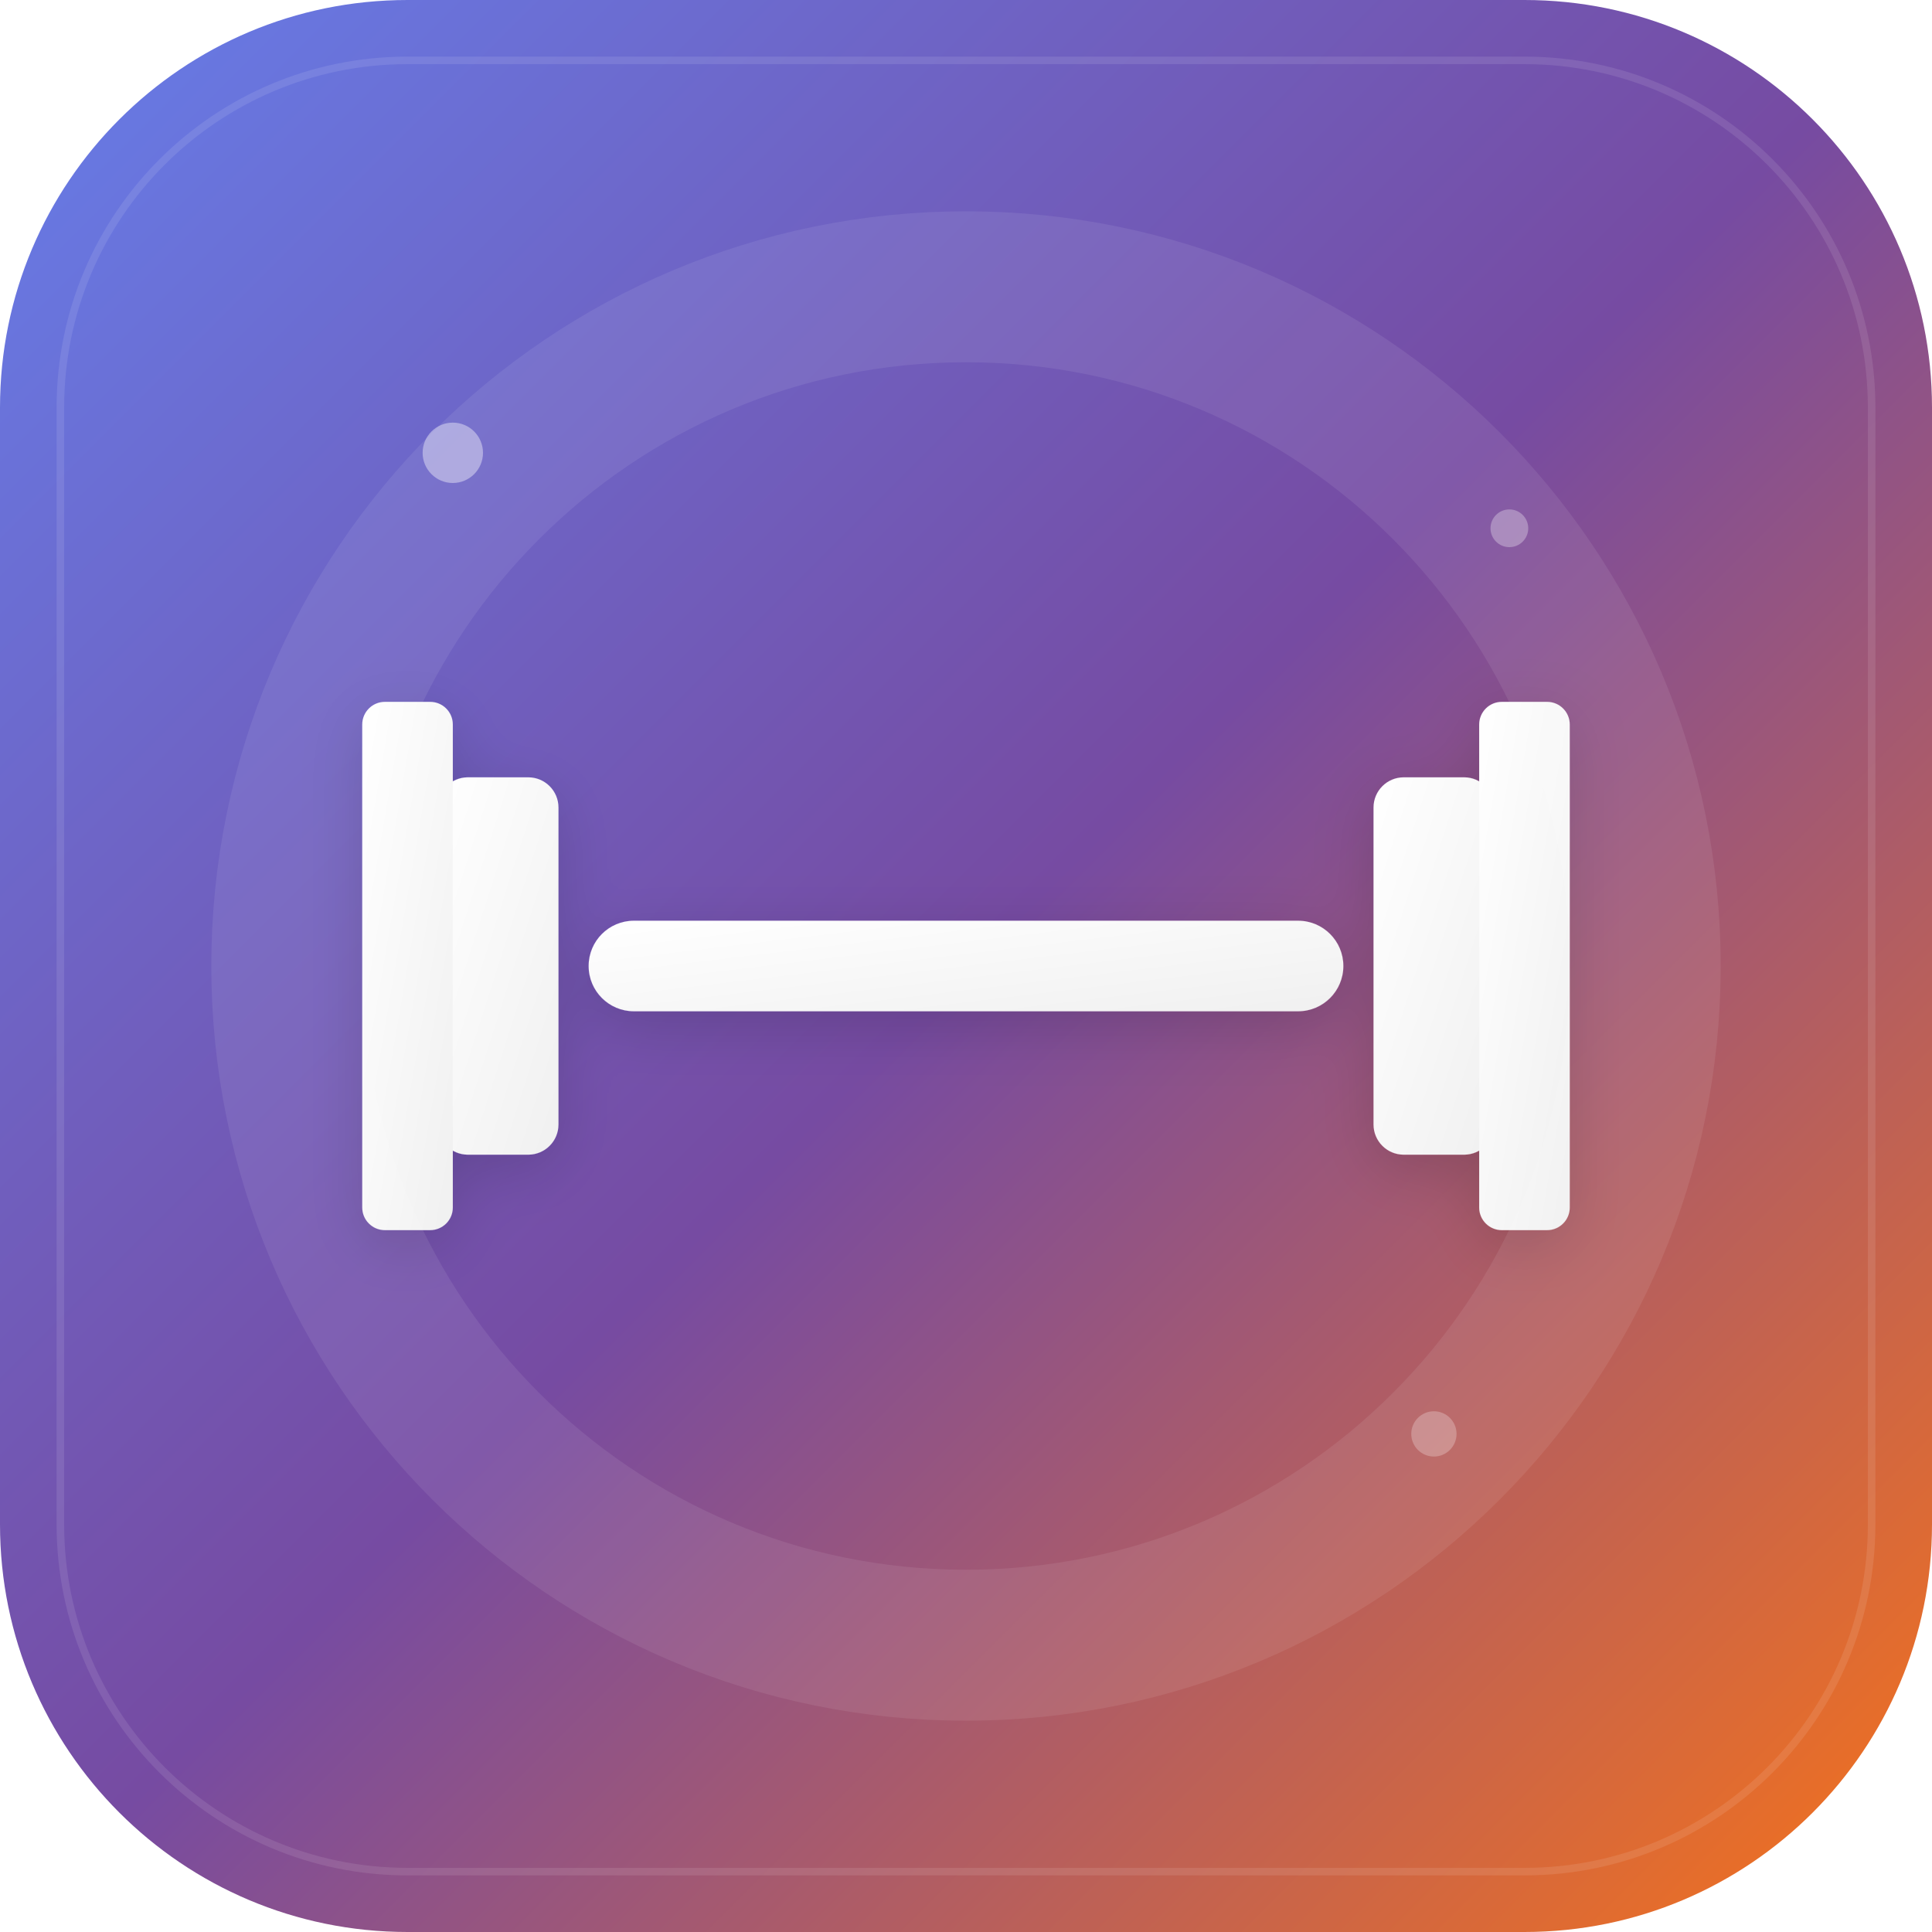
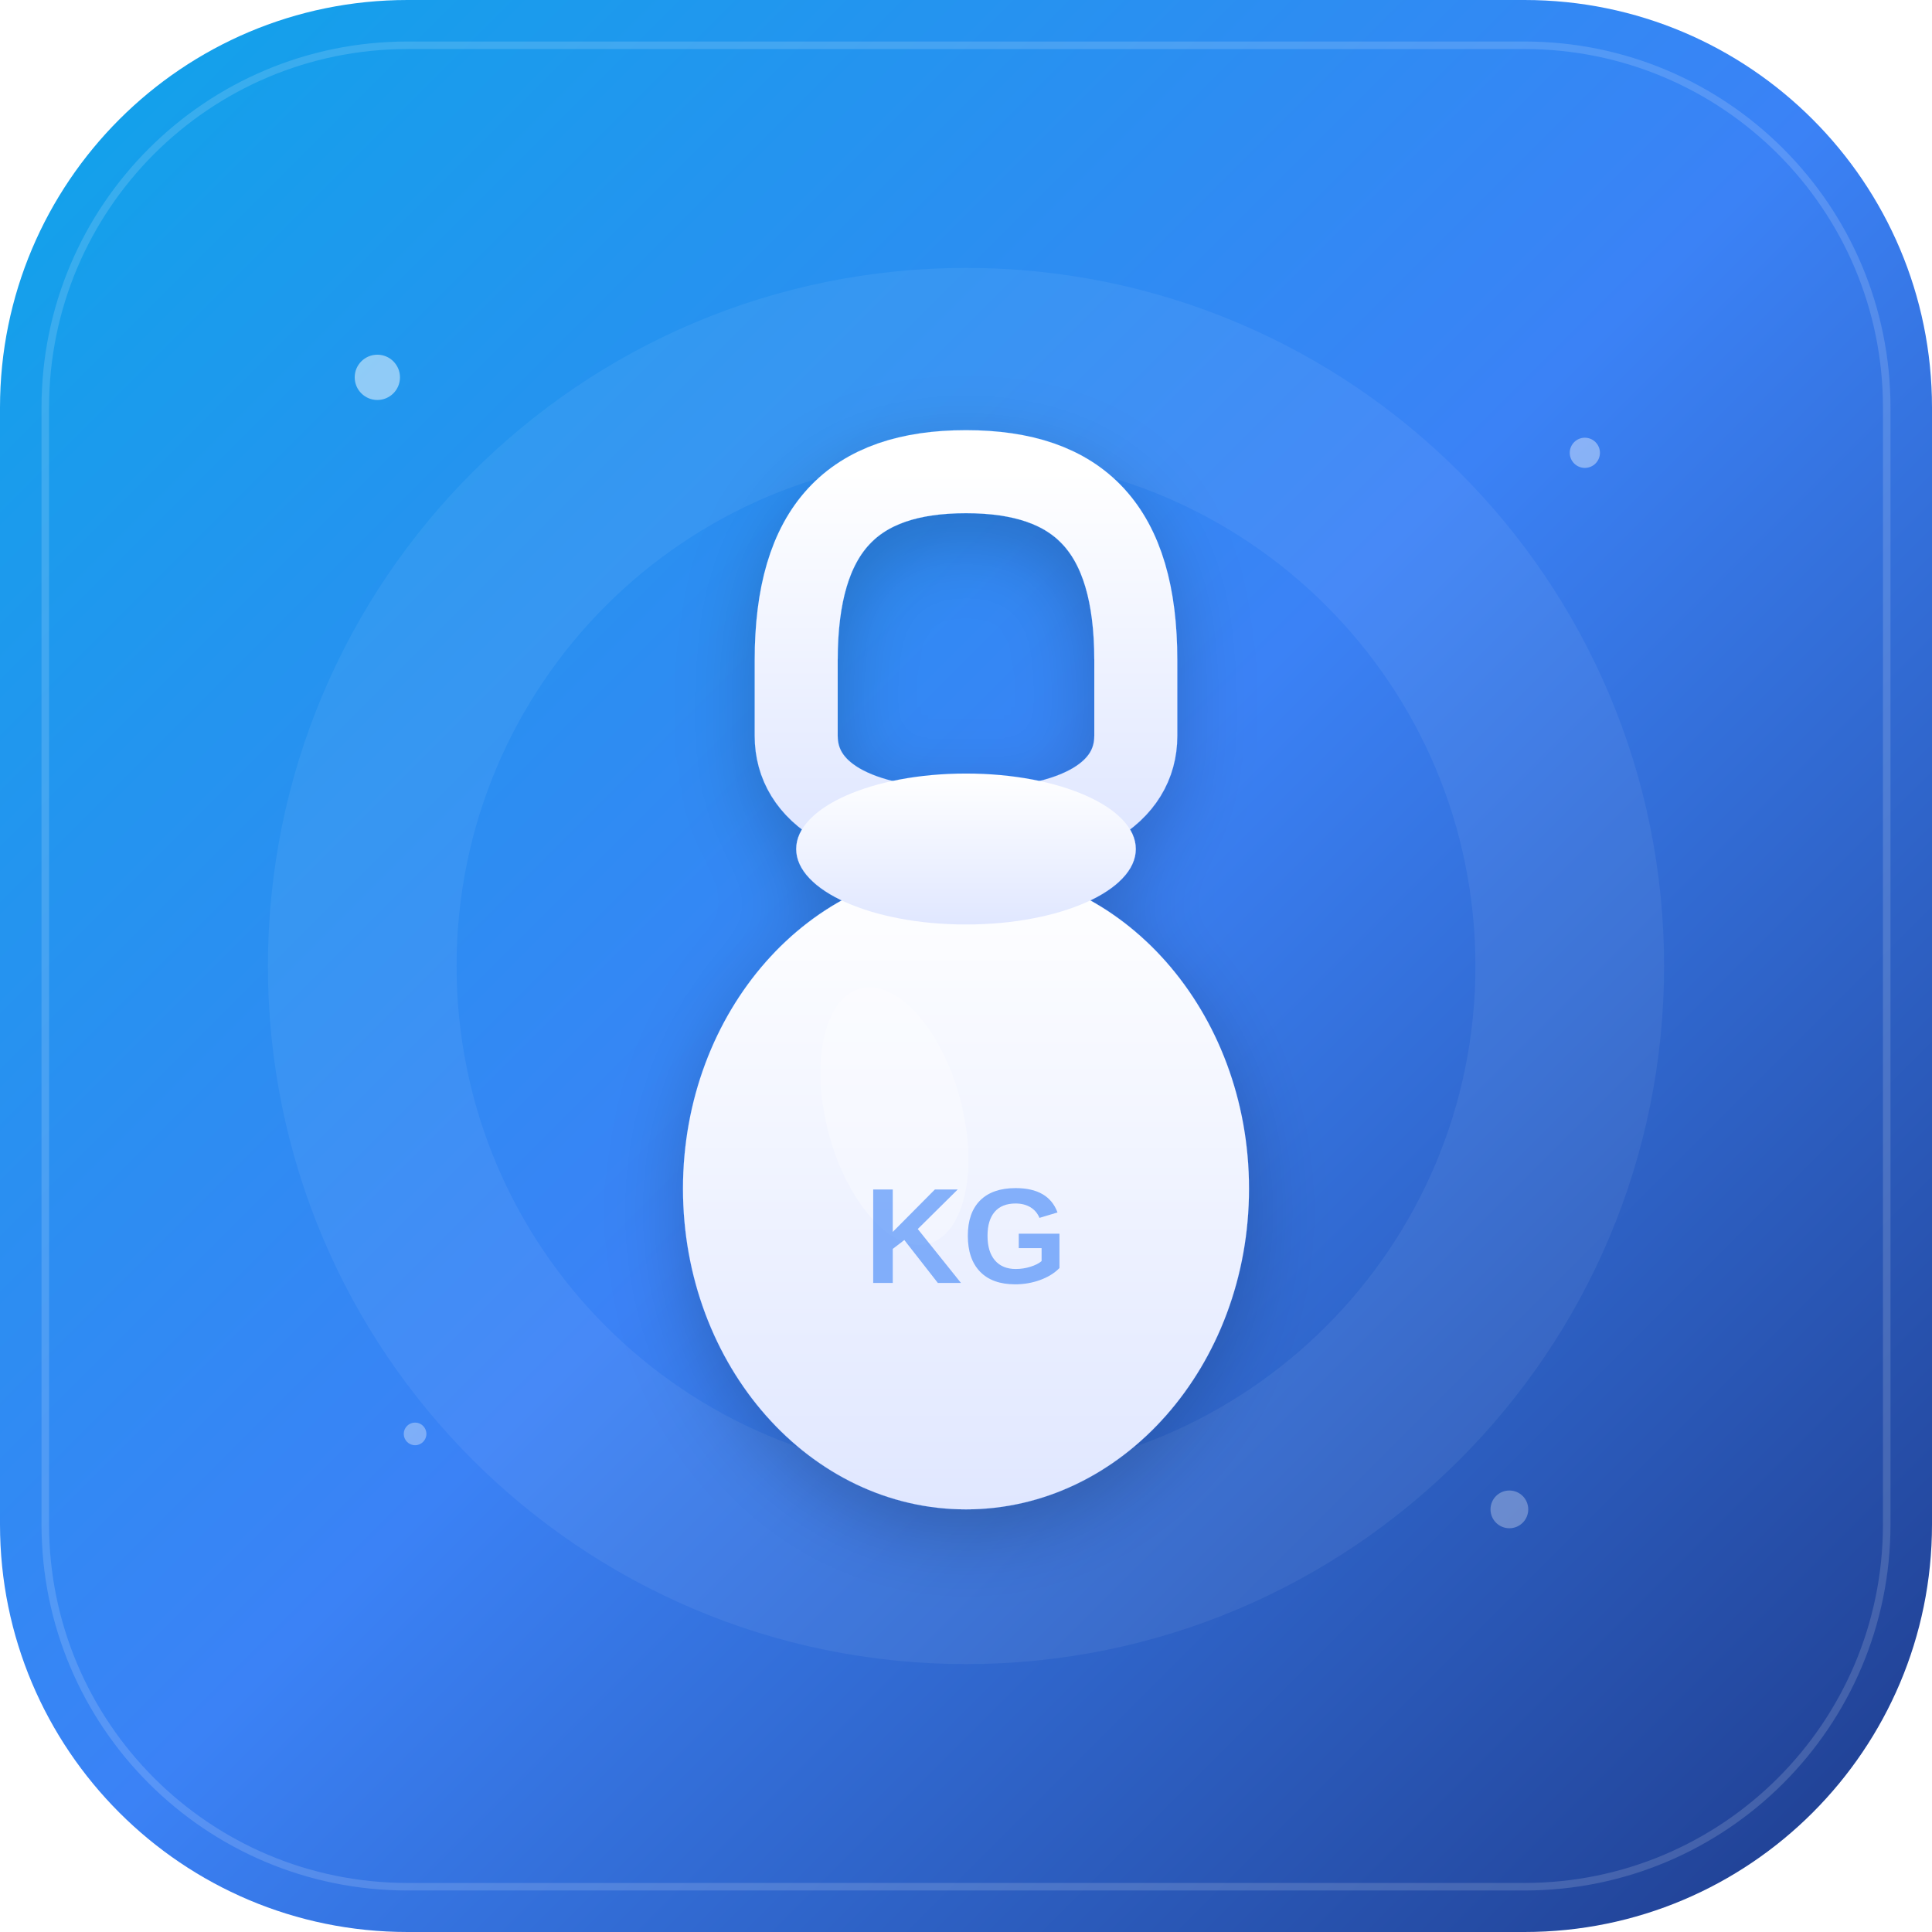
<svg xmlns="http://www.w3.org/2000/svg" viewBox="0 0 512 512">
  <defs>
    <linearGradient id="bgGradient" x1="0%" y1="0%" x2="100%" y2="100%">
-       <stop offset="0%" style="stop-color:#667EEA" />
-       <stop offset="50%" style="stop-color:#764BA2" />
-       <stop offset="100%" style="stop-color:#F97316" />
+       <stop offset="0%" style="stop-color:#0EA5E9" />
+       <stop offset="50%" style="stop-color:#3B82F6" />
+       <stop offset="100%" style="stop-color:#1E3A8A" />
    </linearGradient>
-     <linearGradient id="iconGradient" x1="0%" y1="0%" x2="100%" y2="100%">
+     <linearGradient id="iconGradient" x1="0%" y1="0%" x2="0%" y2="100%">
      <stop offset="0%" style="stop-color:#ffffff" />
-       <stop offset="100%" style="stop-color:#f0f0f0" />
+       <stop offset="100%" style="stop-color:#e0e7ff" />
    </linearGradient>
    <filter id="shadow" x="-20%" y="-20%" width="140%" height="140%">
-       <feDropShadow dx="0" dy="4" stdDeviation="8" flood-color="#000" flood-opacity="0.15" />
+       <feDropShadow dx="0" dy="6" stdDeviation="10" flood-color="#000" flood-opacity="0.2" />
+     </filter>
+     <filter id="innerGlow">
+       <feGaussianBlur stdDeviation="2" result="blur" />
+       <feComposite in="SourceGraphic" in2="blur" operator="over" />
    </filter>
  </defs>
  <rect width="512" height="512" rx="108" ry="108" fill="url(#bgGradient)" />
-   <rect x="16" y="16" width="480" height="480" rx="92" ry="92" fill="none" stroke="rgba(255,255,255,0.1)" stroke-width="2" />
-   <g filter="url(#shadow)" transform="translate(256, 256)">
-     <rect x="-100" y="-12" width="200" height="24" rx="12" fill="url(#iconGradient)" />
-     <rect x="-140" y="-50" width="32" height="100" rx="8" fill="url(#iconGradient)" />
-     <rect x="-160" y="-70" width="24" height="140" rx="6" fill="url(#iconGradient)" />
-     <rect x="108" y="-50" width="32" height="100" rx="8" fill="url(#iconGradient)" />
-     <rect x="136" y="-70" width="24" height="140" rx="6" fill="url(#iconGradient)" />
+   <rect x="12" y="12" width="488" height="488" rx="96" ry="96" fill="none" stroke="rgba(255,255,255,0.15)" stroke-width="2" />
+   <circle cx="256" cy="256" r="160" fill="none" stroke="rgba(255,255,255,0.06)" stroke-width="50" />
+   <g filter="url(#shadow)" transform="translate(256, 270)">
+     <path d="M-45,-95               C-45,-130 -30,-145 0,-145               C30,-145 45,-130 45,-95              L45,-75              C45,-60 30,-50 0,-50              C-30,-50 -45,-60 -45,-75              Z" fill="none" stroke="url(#iconGradient)" stroke-width="22" stroke-linecap="round" />
+     <ellipse cx="0" cy="45" rx="75" ry="85" fill="url(#iconGradient)" />
+     <ellipse cx="0" cy="-45" rx="45" ry="20" fill="url(#iconGradient)" />
+     <ellipse cx="-25" cy="20" rx="18" ry="35" fill="rgba(255,255,255,0.3)" transform="rotate(-15)" />
+     <text x="0" y="70" text-anchor="middle" font-family="Arial, sans-serif" font-weight="bold" font-size="36" fill="rgba(59,130,246,0.6)">KG</text>
  </g>
-   <circle cx="256" cy="256" r="180" fill="none" stroke="rgba(255,255,255,0.08)" stroke-width="40" />
-   <circle cx="120" cy="120" r="8" fill="rgba(255,255,255,0.4)" />
-   <circle cx="400" cy="140" r="5" fill="rgba(255,255,255,0.3)" />
-   <circle cx="380" cy="380" r="6" fill="rgba(255,255,255,0.25)" />
+   <circle cx="100" cy="100" r="6" fill="rgba(255,255,255,0.5)" />
+   <circle cx="420" cy="120" r="4" fill="rgba(255,255,255,0.4)" />
+   <circle cx="400" cy="400" r="5" fill="rgba(255,255,255,0.3)" />
+   <circle cx="110" cy="380" r="3" fill="rgba(255,255,255,0.35)" />
</svg>
